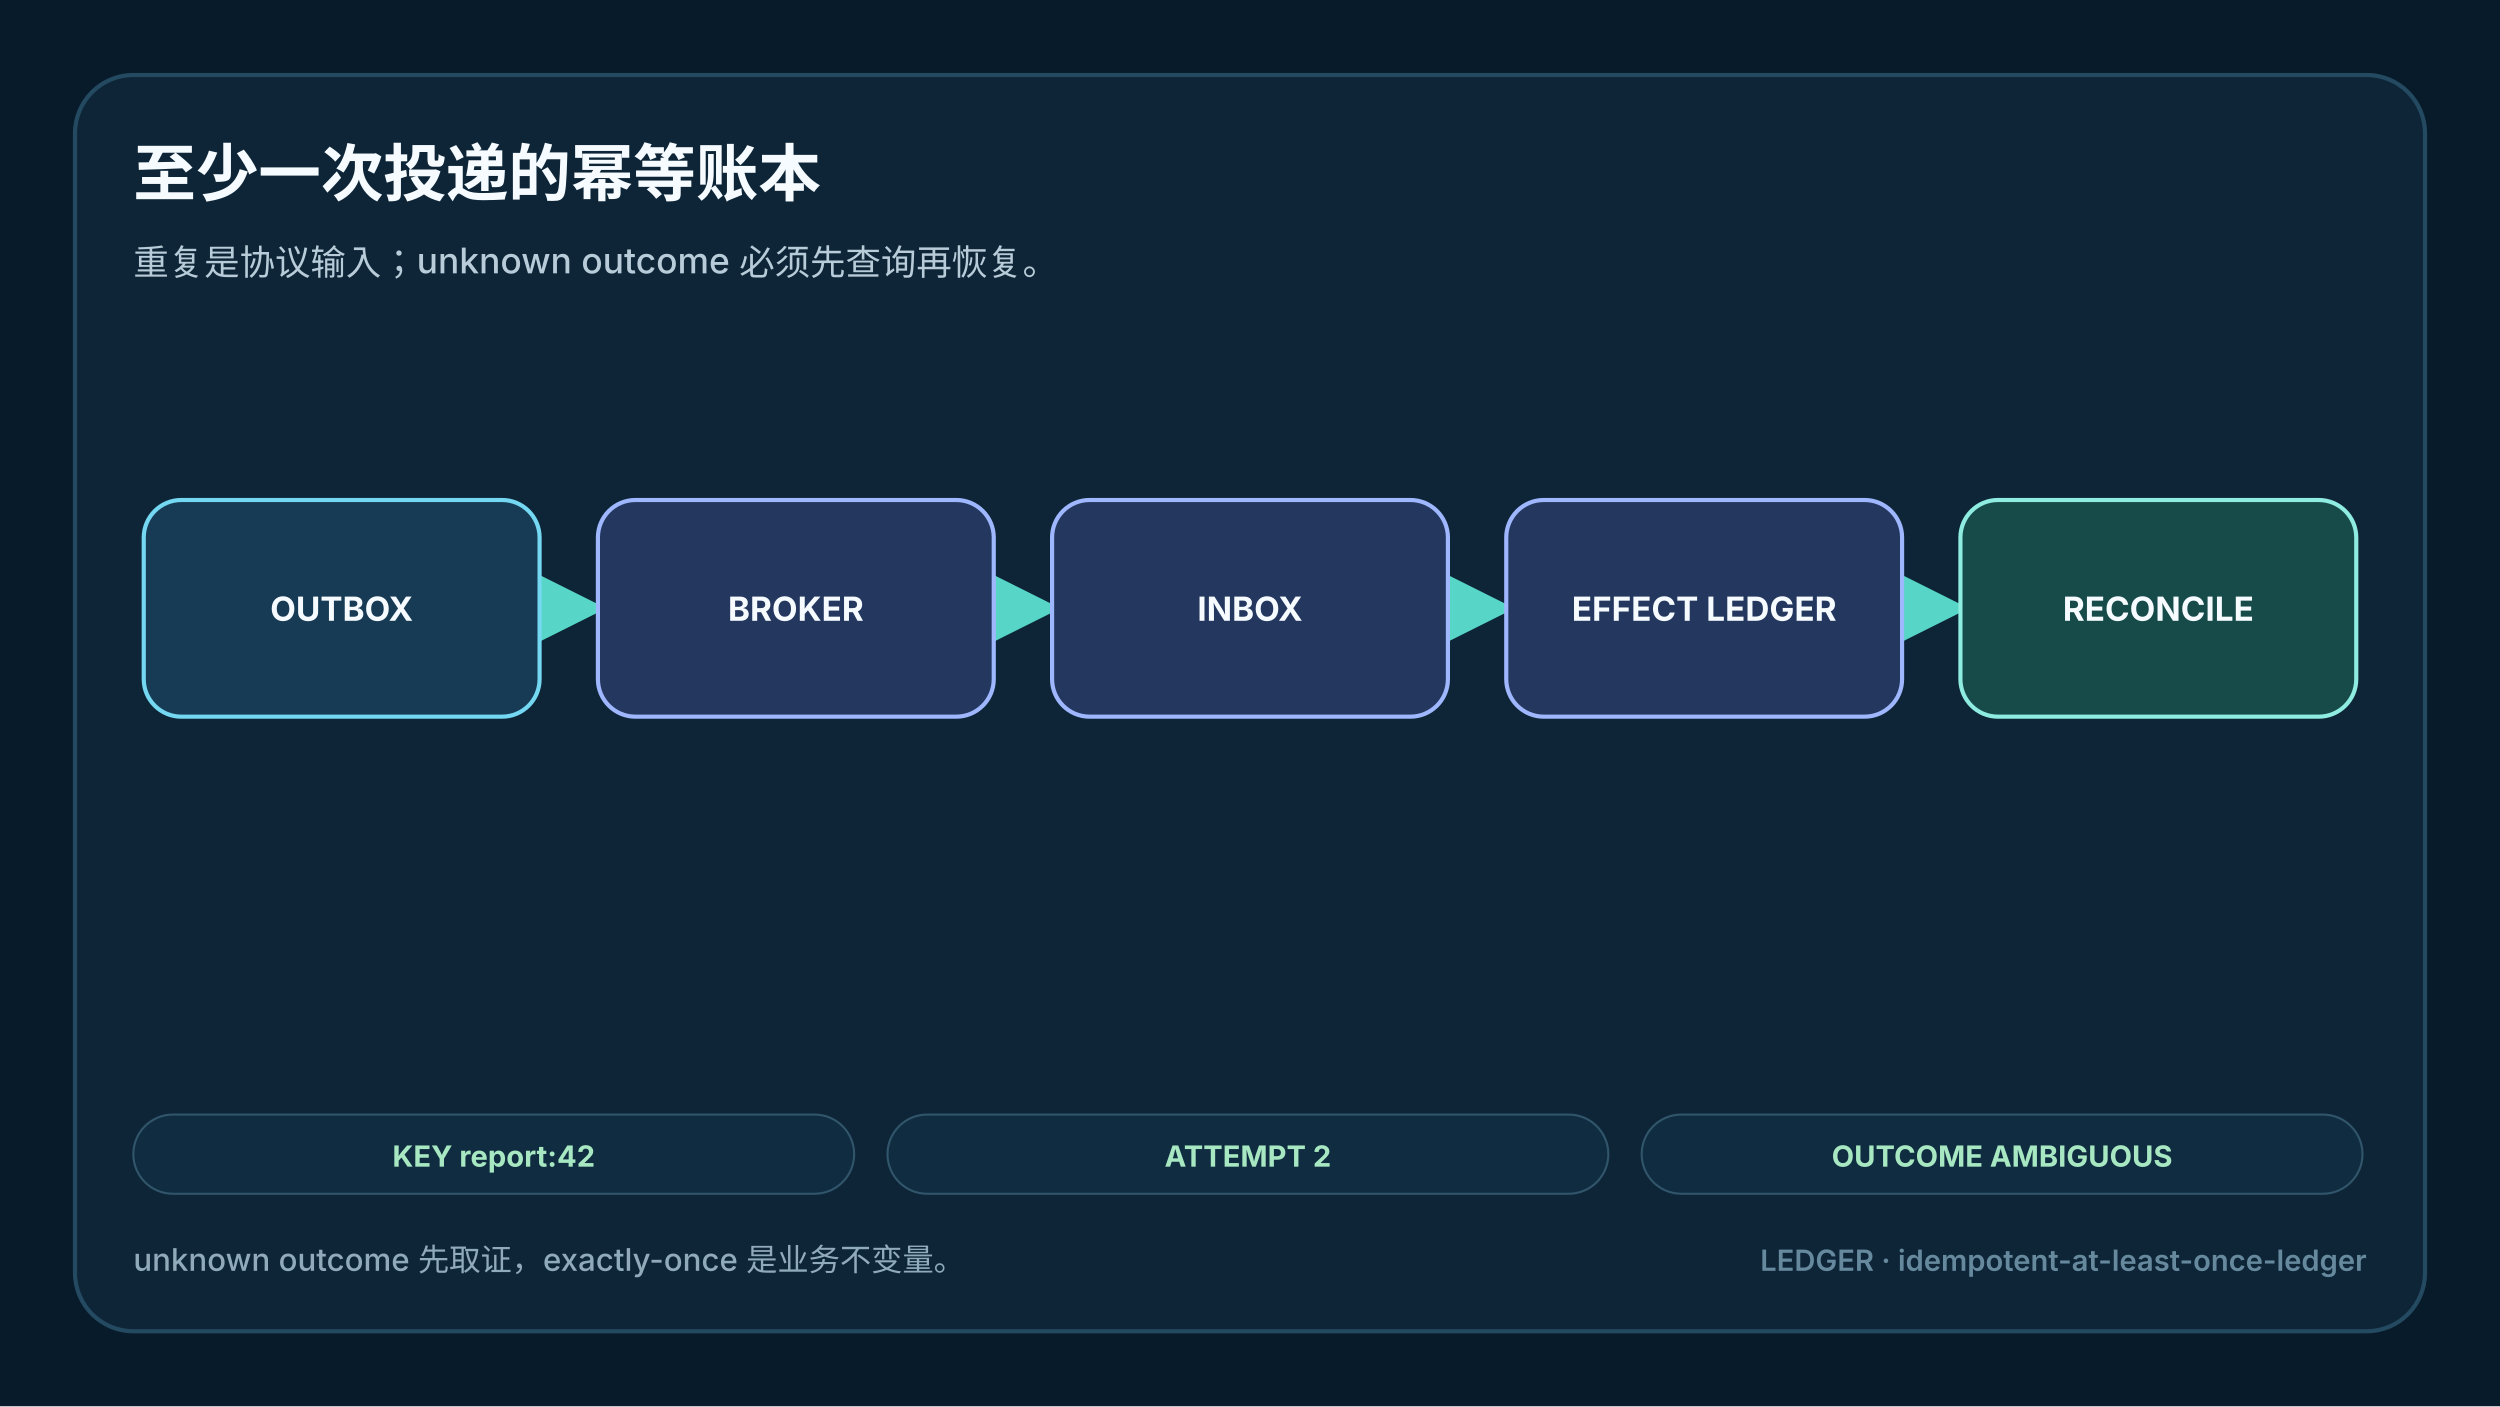
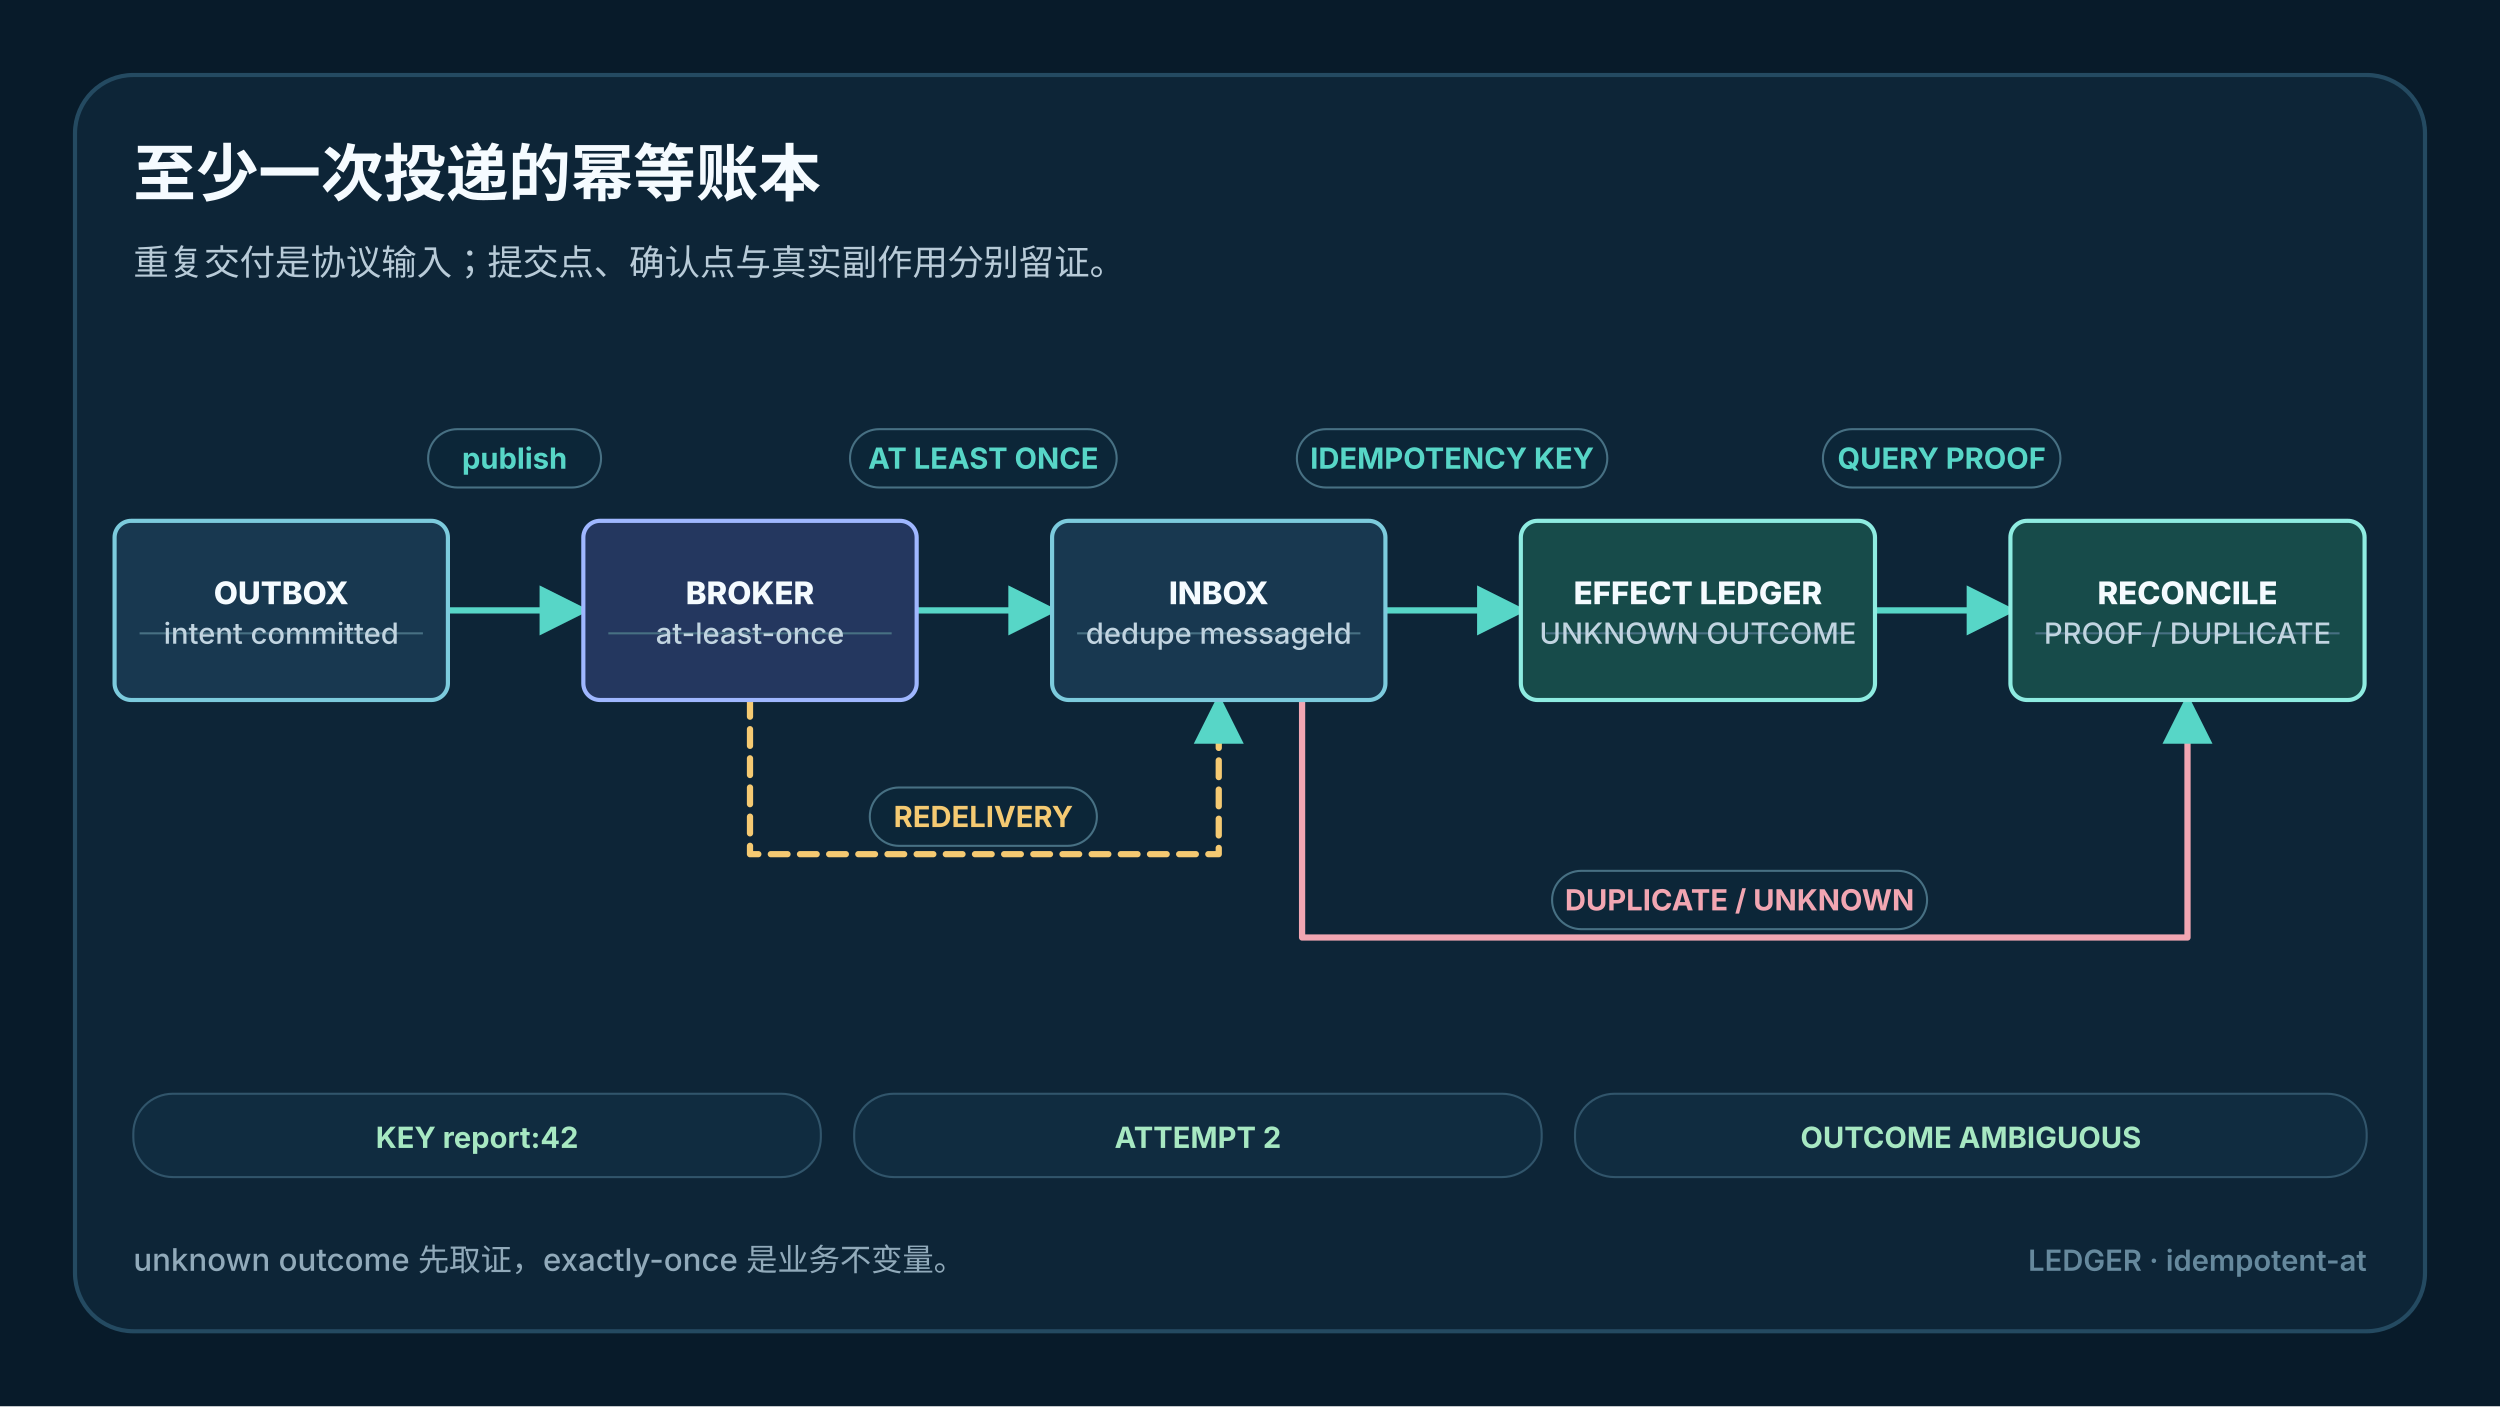
<svg xmlns="http://www.w3.org/2000/svg" width="1200" height="675" viewBox="0 0 1200 675" role="img" aria-labelledby="visual-backend-06-overview-title visual-backend-06-overview-description">
  <defs>
    <marker id="visual-backend-06-overview-arrow" markerWidth="8" markerHeight="8" refX="7" refY="4" orient="auto">
      <path d="M0 0 L8 4 L0 8 Z" fill="#57D6C7" />
    </marker>
  </defs>
  <rect width="1200" height="675" fill="#081B2A" />
  <rect x="36" y="36" width="1128" height="603" rx="28" fill="#0D2537" stroke="#244A61" stroke-width="2" />
-   <text x="64" y="94" font-family="Inter, Arial, sans-serif" font-size="30" font-weight="760" fill="#F5FBFF" text-anchor="start">至少一次投递的幂等账本</text>
-   <text x="64" y="132" font-family="Inter, Arial, sans-serif" font-size="17" font-weight="500" fill="#B8CBD8" text-anchor="start">重复是协议输入；unknown outcome 必须先查询再恢复。</text>
+   <text x="64" y="94" data-region="title" font-family="Inter, Arial, sans-serif" font-size="30" font-weight="760" fill="#F5FBFF" text-anchor="start">至少一次投递的幂等账本</text>
+   <text x="64" y="132" data-region="subtitle" font-family="Inter, Arial, sans-serif" font-size="17" font-weight="500" fill="#B8CBD8" text-anchor="start">重复交付是协议输入；提交点、确认点与真实副作用分别留证。</text>
  <g data-kind="ledger">
-     <polyline data-edge="edge-1" data-from="card-1" data-to="card-2" points="259,292 287,292" fill="none" stroke="#57D6C7" stroke-width="4" stroke-linecap="round" stroke-linejoin="round" marker-end="url(#visual-backend-06-overview-arrow)" />
-     <polyline data-edge="edge-2" data-from="card-2" data-to="card-3" points="477,292 505,292" fill="none" stroke="#57D6C7" stroke-width="4" stroke-linecap="round" stroke-linejoin="round" marker-end="url(#visual-backend-06-overview-arrow)" />
-     <polyline data-edge="edge-3" data-from="card-3" data-to="card-4" points="695,292 723,292" fill="none" stroke="#57D6C7" stroke-width="4" stroke-linecap="round" stroke-linejoin="round" marker-end="url(#visual-backend-06-overview-arrow)" />
-     <polyline data-edge="edge-4" data-from="card-4" data-to="card-5" points="913,292 941,292" fill="none" stroke="#57D6C7" stroke-width="4" stroke-linecap="round" stroke-linejoin="round" marker-end="url(#visual-backend-06-overview-arrow)" />
-     <g data-node="card-1" data-kind="entry">
-       <rect x="69" y="240" width="190" height="104" rx="18" fill="#173B55" stroke="#74D8F2" stroke-width="2" />
-       <text x="164" y="298" font-family="Inter, Arial, sans-serif" font-size="16" font-weight="750" fill="#F5FBFF" text-anchor="middle">OUTBOX</text>
+     <polyline data-edge="publish" data-from="outbox" data-to="broker" data-kind="flow" points="215,293 280,293" fill="none" stroke="#57D6C7" stroke-width="3" stroke-linecap="round" stroke-linejoin="round" marker-end="url(#visual-backend-06-overview-arrow)" />
+     <g data-edge-label="publish">
+       <rect x="205.5" y="206" width="83" height="28" rx="14" fill="#0C2638" stroke="#477083" stroke-width="1" />
+       <text x="247" y="225" data-region="edge-label" font-family="Inter, Arial, sans-serif" font-size="14" font-weight="680" fill="#57D6C7" text-anchor="middle">publish</text>
    </g>
-     <g data-node="card-2" data-kind="stage">
-       <rect x="287" y="240" width="190" height="104" rx="18" fill="#24375F" stroke="#9FB7FF" stroke-width="2" />
-       <text x="382" y="298" font-family="Inter, Arial, sans-serif" font-size="16" font-weight="750" fill="#F5FBFF" text-anchor="middle">BROKER</text>
+     <polyline data-edge="deliver" data-from="broker" data-to="inbox" data-kind="flow" points="440,293 505,293" fill="none" stroke="#57D6C7" stroke-width="3" stroke-linecap="round" stroke-linejoin="round" marker-end="url(#visual-backend-06-overview-arrow)" />
+     <g data-edge-label="deliver">
+       <rect x="408" y="206" width="128" height="28" rx="14" fill="#0C2638" stroke="#477083" stroke-width="1" />
+       <text x="472" y="225" data-region="edge-label" font-family="Inter, Arial, sans-serif" font-size="14" font-weight="680" fill="#57D6C7" text-anchor="middle">AT LEAST ONCE</text>
    </g>
-     <g data-node="card-3" data-kind="stage">
-       <rect x="505" y="240" width="190" height="104" rx="18" fill="#24375F" stroke="#9FB7FF" stroke-width="2" />
-       <text x="600" y="298" font-family="Inter, Arial, sans-serif" font-size="16" font-weight="750" fill="#F5FBFF" text-anchor="middle">INBOX</text>
+     <polyline data-edge="dedupe" data-from="inbox" data-to="effect-ledger" data-kind="flow" points="665,293 730,293" fill="none" stroke="#57D6C7" stroke-width="3" stroke-linecap="round" stroke-linejoin="round" marker-end="url(#visual-backend-06-overview-arrow)" />
+     <g data-edge-label="dedupe">
+       <rect x="622.5" y="206" width="149" height="28" rx="14" fill="#0C2638" stroke="#477083" stroke-width="1" />
+       <text x="697" y="225" data-region="edge-label" font-family="Inter, Arial, sans-serif" font-size="14" font-weight="680" fill="#57D6C7" text-anchor="middle">IDEMPOTENCY KEY</text>
    </g>
-     <g data-node="card-4" data-kind="stage">
-       <rect x="723" y="240" width="190" height="104" rx="18" fill="#24375F" stroke="#9FB7FF" stroke-width="2" />
-       <text x="818" y="298" font-family="Inter, Arial, sans-serif" font-size="16" font-weight="750" fill="#F5FBFF" text-anchor="middle">EFFECT LEDGER</text>
+     <polyline data-edge="prove" data-from="effect-ledger" data-to="reconcile" data-kind="flow" points="900,293 965,293" fill="none" stroke="#57D6C7" stroke-width="3" stroke-linecap="round" stroke-linejoin="round" marker-end="url(#visual-backend-06-overview-arrow)" />
+     <g data-edge-label="prove">
+       <rect x="875" y="206" width="114" height="28" rx="14" fill="#0C2638" stroke="#477083" stroke-width="1" />
+       <text x="932" y="225" data-region="edge-label" font-family="Inter, Arial, sans-serif" font-size="14" font-weight="680" fill="#57D6C7" text-anchor="middle">QUERY PROOF</text>
    </g>
-     <g data-node="card-5" data-kind="outcome">
-       <rect x="941" y="240" width="190" height="104" rx="18" fill="#174B4A" stroke="#8EECE1" stroke-width="2" />
-       <text x="1036" y="298" font-family="Inter, Arial, sans-serif" font-size="16" font-weight="750" fill="#F5FBFF" text-anchor="middle">RECONCILE</text>
+     <polyline data-edge="redelivery" data-from="broker" data-to="inbox" data-kind="redelivery" points="360,336 360,410 585,410 585,336" fill="none" stroke="#F5CA72" stroke-width="3" stroke-dasharray="8 6" stroke-linecap="round" stroke-linejoin="round" marker-end="url(#visual-backend-06-overview-arrow)" />
+     <g data-edge-label="redelivery">
+       <rect x="417.5" y="378" width="109" height="28" rx="14" fill="#0C2638" stroke="#477083" stroke-width="1" />
+       <text x="472" y="397" data-region="edge-label" font-family="Inter, Arial, sans-serif" font-size="14" font-weight="680" fill="#F5CA72" text-anchor="middle">REDELIVERY</text>
    </g>
-     <g data-value="1">
-       <rect x="64" y="535" width="346" height="38" rx="19" fill="#102C40" stroke="#31556B" />
-       <text x="237" y="560" font-family="Inter, Arial, sans-serif" font-size="14" font-weight="650" fill="#A7E8C2" text-anchor="middle">KEY report:42</text>
+     <polyline data-edge="unknown-reconcile" data-from="inbox" data-to="reconcile" data-kind="ambiguous" points="625,336 625,450 1050,450 1050,336" fill="none" stroke="#F2A6B2" stroke-width="3" stroke-linecap="round" stroke-linejoin="round" marker-end="url(#visual-backend-06-overview-arrow)" />
+     <g data-edge-label="unknown-reconcile">
+       <rect x="745" y="418" width="180" height="28" rx="14" fill="#0C2638" stroke="#477083" stroke-width="1" />
+       <text x="835" y="437" data-region="edge-label" font-family="Inter, Arial, sans-serif" font-size="14" font-weight="680" fill="#F2A6B2" text-anchor="middle">DUPLICATE / UNKNOWN</text>
    </g>
-     <g data-value="2">
-       <rect x="426" y="535" width="346" height="38" rx="19" fill="#102C40" stroke="#31556B" />
-       <text x="599" y="560" font-family="Inter, Arial, sans-serif" font-size="14" font-weight="650" fill="#A7E8C2" text-anchor="middle">ATTEMPT 2</text>
+     <g data-node="outbox" data-kind="record">
+       <rect x="55" y="250" width="160" height="86" rx="8" fill="#183850" stroke="#7CCBDD" stroke-width="2" />
+       <line x1="67" y1="304" x2="203" y2="304" stroke="#477083" stroke-width="1" />
+       <text x="135" y="290" data-region="node-primary" font-family="Inter, Arial, sans-serif" font-size="15" font-weight="760" fill="#F5FBFF" text-anchor="middle">OUTBOX</text>
+       <text x="135" y="309" data-region="node-secondary" font-family="Inter, Arial, sans-serif" font-size="14" font-weight="540" fill="#C1D4E0" text-anchor="middle">intent committed</text>
    </g>
-     <g data-value="3">
-       <rect x="788" y="535" width="346" height="38" rx="19" fill="#102C40" stroke="#31556B" />
-       <text x="961" y="560" font-family="Inter, Arial, sans-serif" font-size="14" font-weight="650" fill="#A7E8C2" text-anchor="middle">OUTCOME AMBIGUOUS</text>
+     <g data-node="broker" data-kind="transport">
+       <rect x="280" y="250" width="160" height="86" rx="8" fill="#24375F" stroke="#9FB7FF" stroke-width="2" />
+       <line x1="292" y1="304" x2="428" y2="304" stroke="#477083" stroke-width="1" />
+       <text x="360" y="290" data-region="node-primary" font-family="Inter, Arial, sans-serif" font-size="15" font-weight="760" fill="#F5FBFF" text-anchor="middle">BROKER</text>
+       <text x="360" y="309" data-region="node-secondary" font-family="Inter, Arial, sans-serif" font-size="14" font-weight="540" fill="#C1D4E0" text-anchor="middle">at-least-once</text>
+     </g>
+     <g data-node="inbox" data-kind="record">
+       <rect x="505" y="250" width="160" height="86" rx="8" fill="#183850" stroke="#7CCBDD" stroke-width="2" />
+       <line x1="517" y1="304" x2="653" y2="304" stroke="#477083" stroke-width="1" />
+       <text x="585" y="290" data-region="node-primary" font-family="Inter, Arial, sans-serif" font-size="15" font-weight="760" fill="#F5FBFF" text-anchor="middle">INBOX</text>
+       <text x="585" y="309" data-region="node-secondary" font-family="Inter, Arial, sans-serif" font-size="14" font-weight="540" fill="#C1D4E0" text-anchor="middle">dedupe messageId</text>
+     </g>
+     <g data-node="effect-ledger" data-kind="authority">
+       <rect x="730" y="250" width="170" height="86" rx="8" fill="#174B4A" stroke="#8EECE1" stroke-width="2" />
+       <line x1="742" y1="304" x2="888" y2="304" stroke="#477083" stroke-width="1" />
+       <text x="815" y="290" data-region="node-primary" font-family="Inter, Arial, sans-serif" font-size="15" font-weight="760" fill="#F5FBFF" text-anchor="middle">EFFECT LEDGER</text>
+       <text x="815" y="309" data-region="node-secondary" font-family="Inter, Arial, sans-serif" font-size="14" font-weight="540" fill="#C1D4E0" text-anchor="middle">UNKNOWN OUTCOME</text>
+     </g>
+     <g data-node="reconcile" data-kind="outcome">
+       <rect x="965" y="250" width="170" height="86" rx="8" fill="#174B4A" stroke="#8EECE1" stroke-width="2" />
+       <line x1="977" y1="304" x2="1123" y2="304" stroke="#477083" stroke-width="1" />
+       <text x="1050" y="290" data-region="node-primary" font-family="Inter, Arial, sans-serif" font-size="15" font-weight="760" fill="#F5FBFF" text-anchor="middle">RECONCILE</text>
+       <text x="1050" y="309" data-region="node-secondary" font-family="Inter, Arial, sans-serif" font-size="14" font-weight="540" fill="#C1D4E0" text-anchor="middle">PROOF / DUPLICATE</text>
    </g>
  </g>
-   <text x="64" y="610" font-family="Inter, Arial, sans-serif" font-size="15" font-weight="500" fill="#91AABA" text-anchor="start">unknown outcome 先取证，exactly-once 是业务不变量。</text>
-   <text x="1136" y="610" font-family="Inter, Arial, sans-serif" font-size="14" font-weight="600" fill="#66899D" text-anchor="end">LEDGER · idempotent-at-least-once-ledger</text>
+   <g data-value="ledger-key">
+     <rect x="64" y="525" width="330" height="40" rx="19" fill="#102C40" stroke="#31556B" stroke-width="1" />
+     <text x="229" y="551" data-region="value" font-family="Inter, Arial, sans-serif" font-size="14" font-weight="680" fill="#A7E8C2" text-anchor="middle">KEY report:42</text>
+   </g>
+   <g data-value="ledger-attempt">
+     <rect x="410" y="525" width="330" height="40" rx="19" fill="#102C40" stroke="#31556B" stroke-width="1" />
+     <text x="575" y="551" data-region="value" font-family="Inter, Arial, sans-serif" font-size="14" font-weight="680" fill="#A7E8C2" text-anchor="middle">ATTEMPT 2</text>
+   </g>
+   <g data-value="ledger-outcome">
+     <rect x="756" y="525" width="380" height="40" rx="19" fill="#102C40" stroke="#31556B" stroke-width="1" />
+     <text x="946" y="551" data-region="value" font-family="Inter, Arial, sans-serif" font-size="14" font-weight="680" fill="#A7E8C2" text-anchor="middle">OUTCOME AMBIGUOUS</text>
+   </g>
+   <text x="64" y="610" data-region="caption" font-family="Inter, Arial, sans-serif" font-size="15" font-weight="500" fill="#91AABA" text-anchor="start">unknown outcome 先取证，exactly-once 是业务不变量。</text>
+   <text x="1136" y="610" data-region="footer" font-family="Inter, Arial, sans-serif" font-size="14" font-weight="600" fill="#66899D" text-anchor="end">LEDGER · idempotent-at</text>
</svg>
